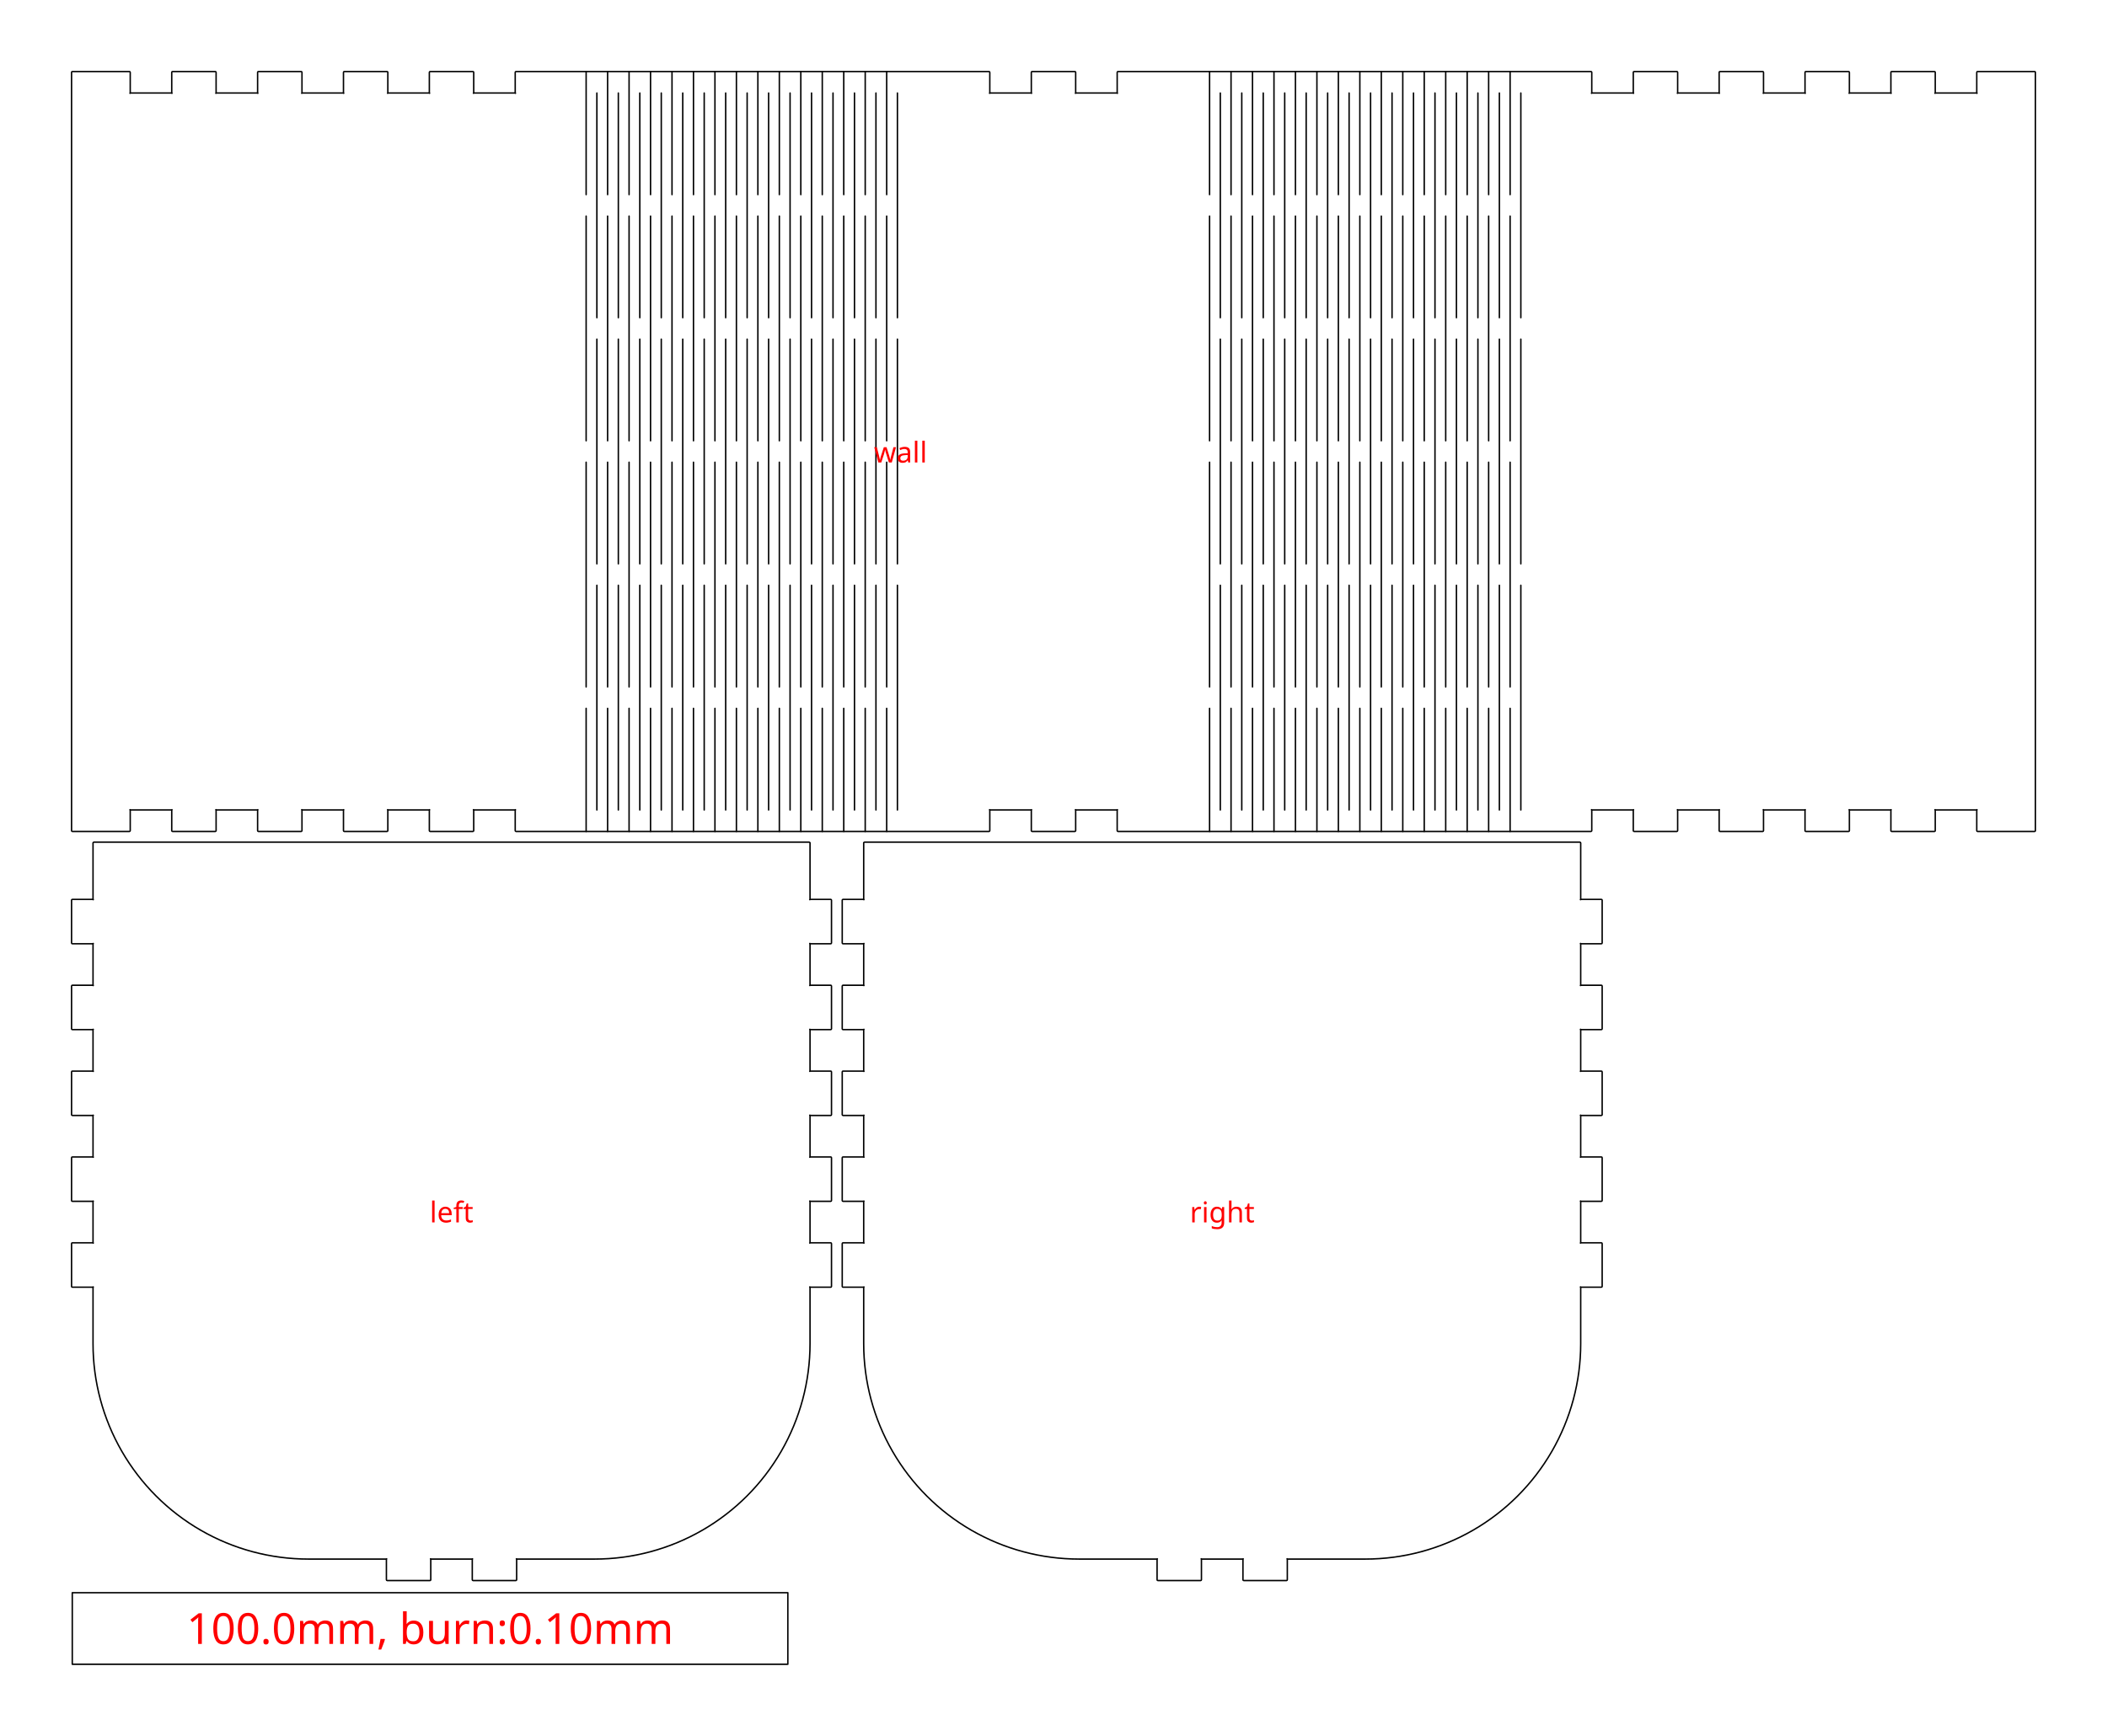
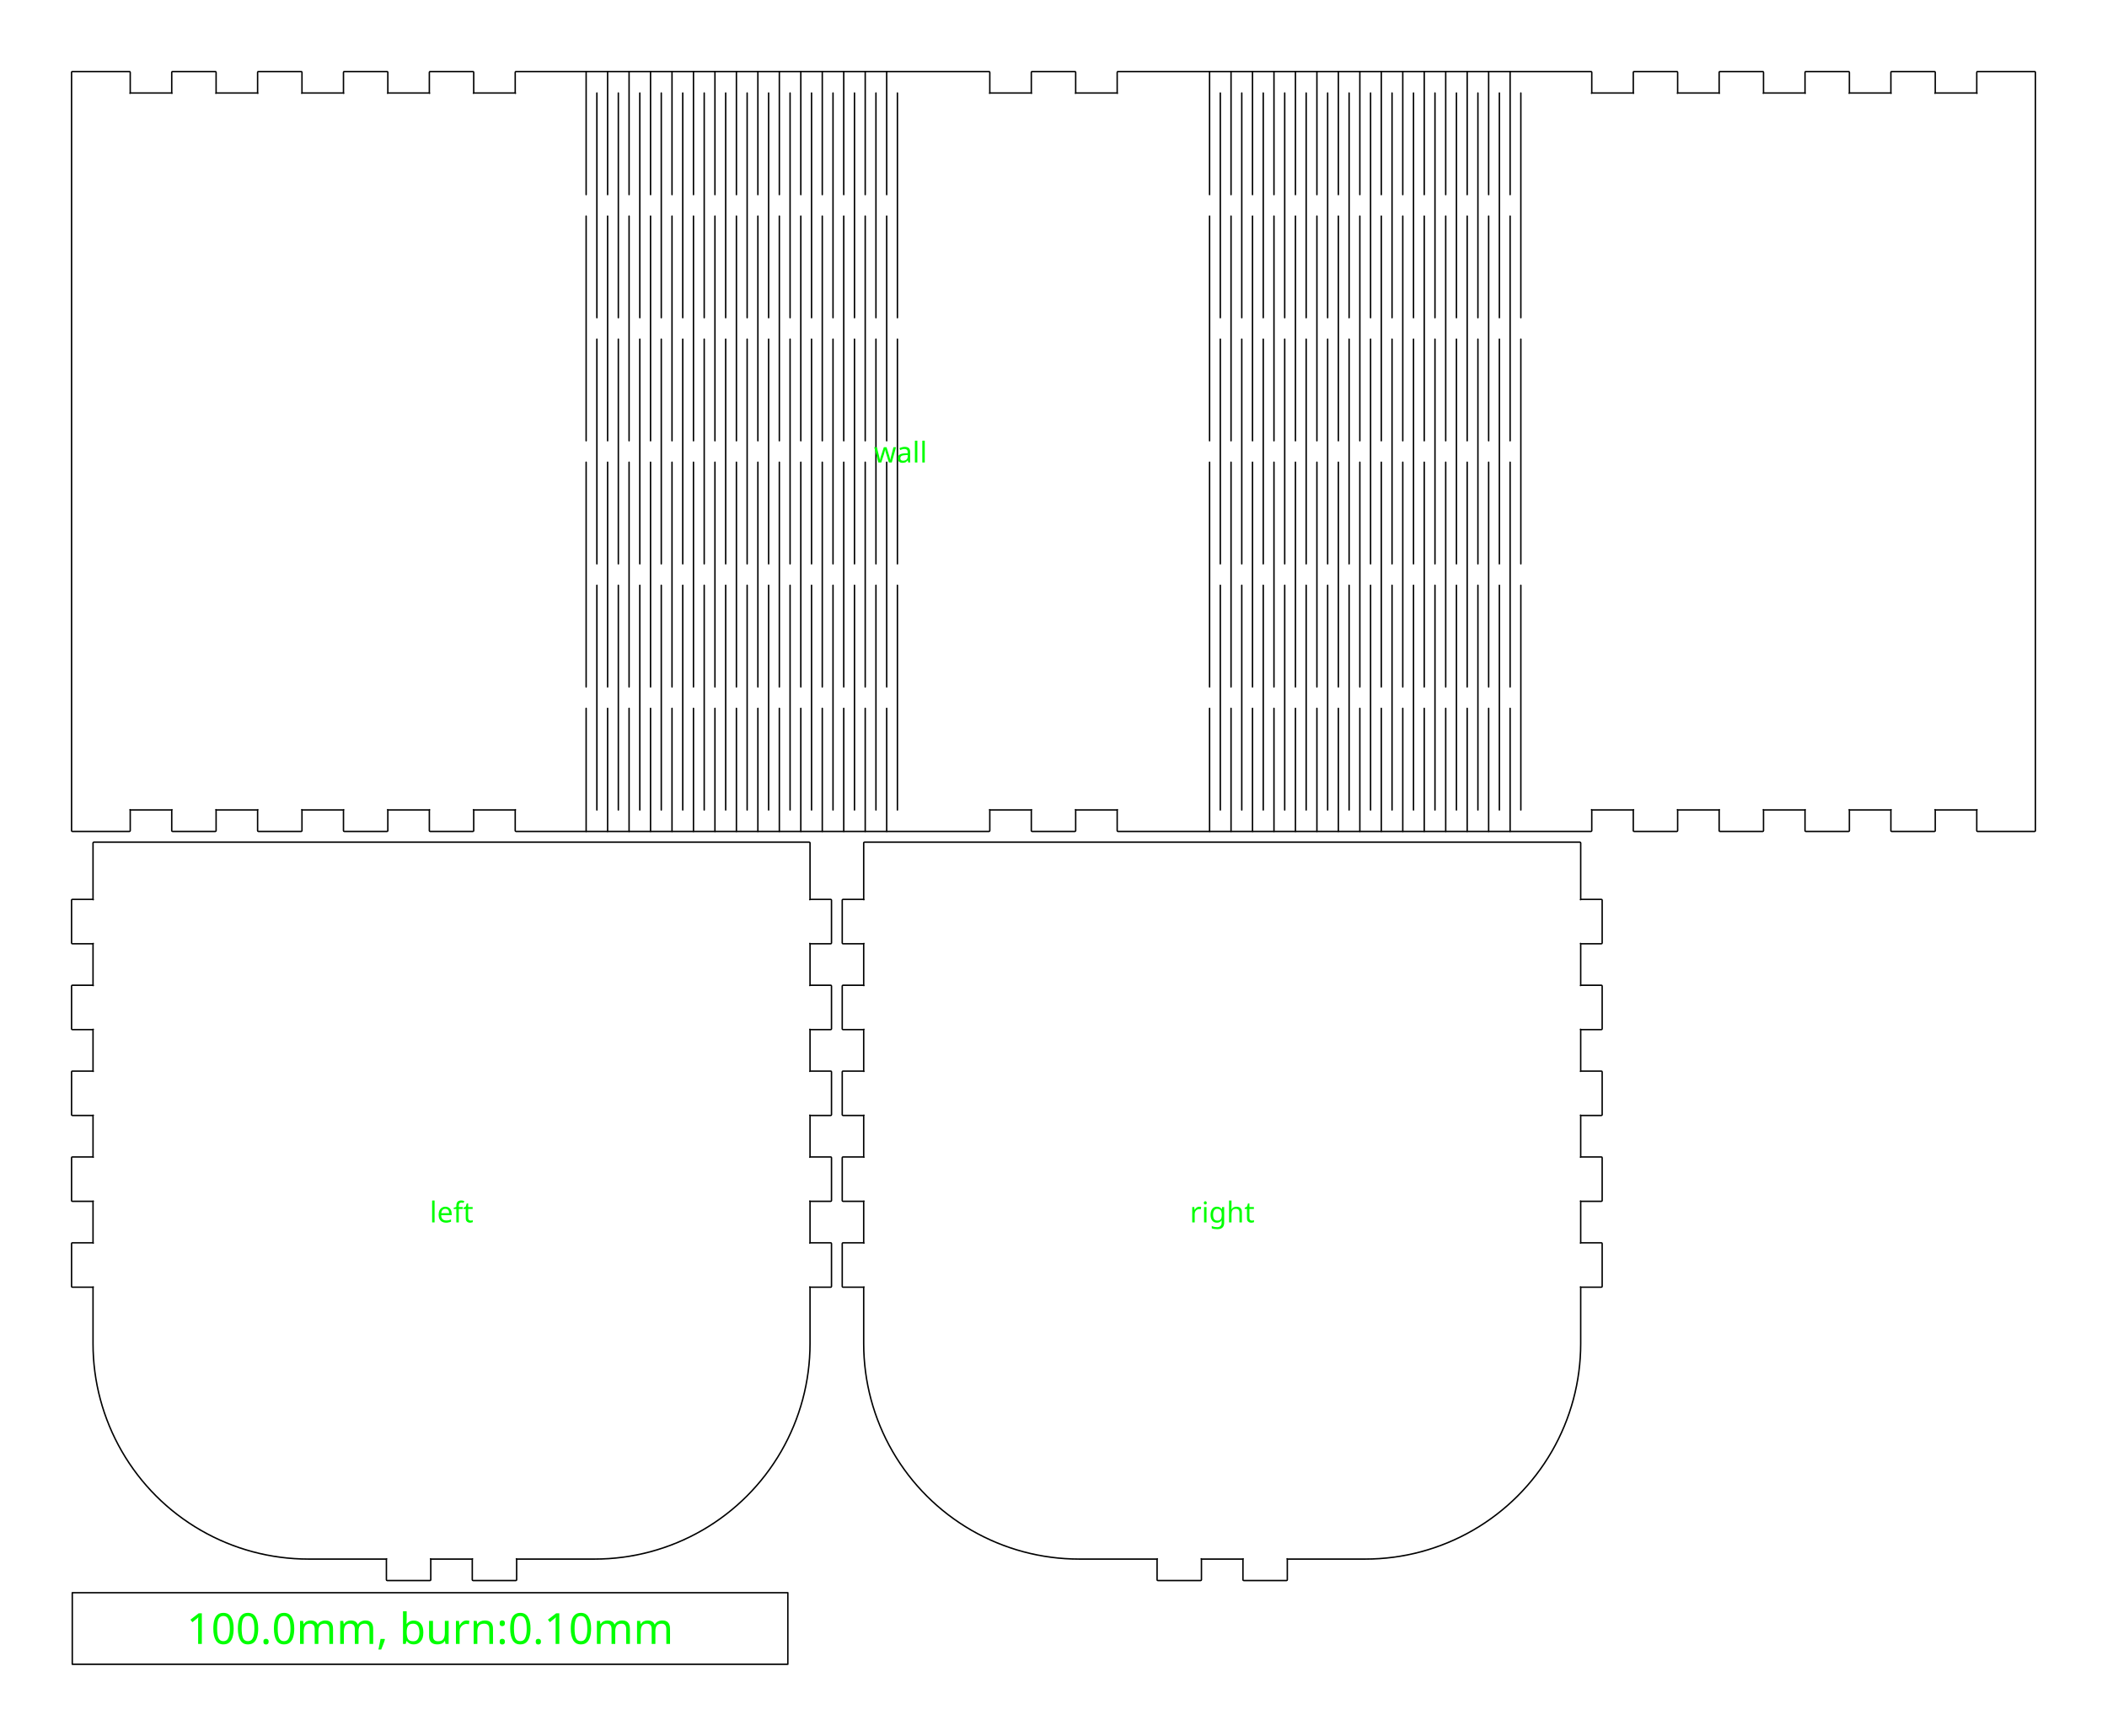
<svg xmlns="http://www.w3.org/2000/svg" height="242.60mm" viewBox="0.0 0.0 294.45 242.60" width="294.45mm">
  <g id="p-0" style="fill:none;stroke-linecap:round;stroke-linejoin:round;">
    <path d="M 10.100 232.600 H 110.100 V 222.600 H 10.100 V 232.600 Z" stroke="rgb(0,0,0)" stroke-width="0.20" />
-     <text font-size="6px" style="font-family: sans-serif ; font-weight: normal; font-style: normal; fill: rgb(255,0,0)" text-anchor="middle" transform="matrix( 1.000 0.000 0.000 1.000 60.100 229.760 )">100.0mm, burn:0.10mm</text>
+     <text font-size="6px" style="font-family: sans-serif ; font-weight: normal; font-style: normal; fill: rgb(0,255,0)" text-anchor="middle" transform="matrix( 1.000 0.000 0.000 1.000 60.100 229.760 )">100.0mm, burn:0.10mm</text>
  </g>
  <g id="p-1" style="fill:none;stroke-linecap:round;stroke-linejoin:round;">
    <path d="M 43.100 217.900 H 54.000 C 54.100 217.900 54.000 217.800 54.000 217.900 V 220.800 C 54.000 220.855 54.045 220.900 54.100 220.900 H 60.100 C 60.155 220.900 60.200 220.855 60.200 220.800 V 217.900 C 60.200 217.800 60.100 217.900 60.200 217.900 H 66.000 C 66.100 217.900 66.000 217.800 66.000 217.900 V 220.800 C 66.000 220.855 66.045 220.900 66.100 220.900 H 72.100 C 72.155 220.900 72.200 220.855 72.200 220.800 V 217.900 C 72.200 217.800 72.100 217.900 72.200 217.900 H 83.100 C 88.384 217.900 93.574 216.509 98.150 213.867 C 102.726 211.226 106.526 207.426 109.167 202.850 C 111.809 198.274 113.200 193.084 113.200 187.800 V 179.900 C 113.200 179.800 113.100 179.900 113.200 179.900 H 116.100 C 116.155 179.900 116.200 179.855 116.200 179.800 V 173.800 C 116.200 173.745 116.155 173.700 116.100 173.700 H 113.200 C 113.100 173.700 113.200 173.800 113.200 173.700 V 167.900 C 113.200 167.800 113.100 167.900 113.200 167.900 H 116.100 C 116.155 167.900 116.200 167.855 116.200 167.800 V 161.800 C 116.200 161.745 116.155 161.700 116.100 161.700 H 113.200 C 113.100 161.700 113.200 161.800 113.200 161.700 V 155.900 C 113.200 155.800 113.100 155.900 113.200 155.900 H 116.100 C 116.155 155.900 116.200 155.855 116.200 155.800 V 149.800 C 116.200 149.745 116.155 149.700 116.100 149.700 H 113.200 C 113.100 149.700 113.200 149.800 113.200 149.700 V 143.900 C 113.200 143.800 113.100 143.900 113.200 143.900 H 116.100 C 116.155 143.900 116.200 143.855 116.200 143.800 V 137.800 C 116.200 137.745 116.155 137.700 116.100 137.700 H 113.200 C 113.100 137.700 113.200 137.800 113.200 137.700 V 131.900 C 113.200 131.800 113.100 131.900 113.200 131.900 H 116.100 C 116.155 131.900 116.200 131.855 116.200 131.800 V 125.800 C 116.200 125.745 116.155 125.700 116.100 125.700 H 113.200 C 113.100 125.700 113.200 125.800 113.200 125.700 V 117.800 C 113.200 117.745 113.155 117.700 113.100 117.700 H 13.100 C 13.045 117.700 13.000 117.745 13.000 117.800 V 125.700 C 13.000 125.800 13.100 125.700 13.000 125.700 H 10.100 C 10.045 125.700 10.000 125.745 10.000 125.800 V 131.800 C 10.000 131.855 10.045 131.900 10.100 131.900 H 13.000 C 13.100 131.900 13.000 131.800 13.000 131.900 V 137.700 C 13.000 137.800 13.100 137.700 13.000 137.700 H 10.100 C 10.045 137.700 10.000 137.745 10.000 137.800 V 143.800 C 10.000 143.855 10.045 143.900 10.100 143.900 H 13.000 C 13.100 143.900 13.000 143.800 13.000 143.900 V 149.700 C 13.000 149.800 13.100 149.700 13.000 149.700 H 10.100 C 10.045 149.700 10.000 149.745 10.000 149.800 V 155.800 C 10.000 155.855 10.045 155.900 10.100 155.900 H 13.000 C 13.100 155.900 13.000 155.800 13.000 155.900 V 161.700 C 13.000 161.800 13.100 161.700 13.000 161.700 H 10.100 C 10.045 161.700 10.000 161.745 10.000 161.800 V 167.800 C 10.000 167.855 10.045 167.900 10.100 167.900 H 13.000 C 13.100 167.900 13.000 167.800 13.000 167.900 V 173.700 C 13.000 173.800 13.100 173.700 13.000 173.700 H 10.100 C 10.045 173.700 10.000 173.745 10.000 173.800 V 179.800 C 10.000 179.855 10.045 179.900 10.100 179.900 H 13.000 C 13.100 179.900 13.000 179.800 13.000 179.900 V 187.800 C 13.000 193.084 14.391 198.274 17.033 202.850 C 19.674 207.426 23.474 211.226 28.050 213.867 C 32.626 216.509 37.816 217.900 43.100 217.900 Z" stroke="rgb(0,0,0)" stroke-width="0.20" />
-     <text font-size="4px" style="font-family: sans-serif ; font-weight: normal; font-style: normal; fill: rgb(255,0,0)" text-anchor="middle" transform="matrix( 1.000 0.000 0.000 1.000 63.100 170.840 )">left</text>
+     <text font-size="4px" style="font-family: sans-serif ; font-weight: normal; font-style: normal; fill: rgb(0,255,0)" text-anchor="middle" transform="matrix( 1.000 0.000 0.000 1.000 63.100 170.840 )">left</text>
  </g>
  <g id="p-2" style="fill:none;stroke-linecap:round;stroke-linejoin:round;">
    <path d="M 150.800 217.900 H 161.700 C 161.800 217.900 161.700 217.800 161.700 217.900 V 220.800 C 161.700 220.855 161.745 220.900 161.800 220.900 H 167.800 C 167.855 220.900 167.900 220.855 167.900 220.800 V 217.900 C 167.900 217.800 167.800 217.900 167.900 217.900 H 173.700 C 173.800 217.900 173.700 217.800 173.700 217.900 V 220.800 C 173.700 220.855 173.745 220.900 173.800 220.900 H 179.800 C 179.855 220.900 179.900 220.855 179.900 220.800 V 217.900 C 179.900 217.800 179.800 217.900 179.900 217.900 H 190.800 C 196.084 217.900 201.274 216.509 205.850 213.867 C 210.426 211.226 214.226 207.426 216.867 202.850 C 219.509 198.274 220.900 193.084 220.900 187.800 V 179.900 C 220.900 179.800 220.800 179.900 220.900 179.900 H 223.800 C 223.855 179.900 223.900 179.855 223.900 179.800 V 173.800 C 223.900 173.745 223.855 173.700 223.800 173.700 H 220.900 C 220.800 173.700 220.900 173.800 220.900 173.700 V 167.900 C 220.900 167.800 220.800 167.900 220.900 167.900 H 223.800 C 223.855 167.900 223.900 167.855 223.900 167.800 V 161.800 C 223.900 161.745 223.855 161.700 223.800 161.700 H 220.900 C 220.800 161.700 220.900 161.800 220.900 161.700 V 155.900 C 220.900 155.800 220.800 155.900 220.900 155.900 H 223.800 C 223.855 155.900 223.900 155.855 223.900 155.800 V 149.800 C 223.900 149.745 223.855 149.700 223.800 149.700 H 220.900 C 220.800 149.700 220.900 149.800 220.900 149.700 V 143.900 C 220.900 143.800 220.800 143.900 220.900 143.900 H 223.800 C 223.855 143.900 223.900 143.855 223.900 143.800 V 137.800 C 223.900 137.745 223.855 137.700 223.800 137.700 H 220.900 C 220.800 137.700 220.900 137.800 220.900 137.700 V 131.900 C 220.900 131.800 220.800 131.900 220.900 131.900 H 223.800 C 223.855 131.900 223.900 131.855 223.900 131.800 V 125.800 C 223.900 125.745 223.855 125.700 223.800 125.700 H 220.900 C 220.800 125.700 220.900 125.800 220.900 125.700 V 117.800 C 220.900 117.745 220.855 117.700 220.800 117.700 H 120.800 C 120.745 117.700 120.700 117.745 120.700 117.800 V 125.700 C 120.700 125.800 120.800 125.700 120.700 125.700 H 117.800 C 117.745 125.700 117.700 125.745 117.700 125.800 V 131.800 C 117.700 131.855 117.745 131.900 117.800 131.900 H 120.700 C 120.800 131.900 120.700 131.800 120.700 131.900 V 137.700 C 120.700 137.800 120.800 137.700 120.700 137.700 H 117.800 C 117.745 137.700 117.700 137.745 117.700 137.800 V 143.800 C 117.700 143.855 117.745 143.900 117.800 143.900 H 120.700 C 120.800 143.900 120.700 143.800 120.700 143.900 V 149.700 C 120.700 149.800 120.800 149.700 120.700 149.700 H 117.800 C 117.745 149.700 117.700 149.745 117.700 149.800 V 155.800 C 117.700 155.855 117.745 155.900 117.800 155.900 H 120.700 C 120.800 155.900 120.700 155.800 120.700 155.900 V 161.700 C 120.700 161.800 120.800 161.700 120.700 161.700 H 117.800 C 117.745 161.700 117.700 161.745 117.700 161.800 V 167.800 C 117.700 167.855 117.745 167.900 117.800 167.900 H 120.700 C 120.800 167.900 120.700 167.800 120.700 167.900 V 173.700 C 120.700 173.800 120.800 173.700 120.700 173.700 H 117.800 C 117.745 173.700 117.700 173.745 117.700 173.800 V 179.800 C 117.700 179.855 117.745 179.900 117.800 179.900 H 120.700 C 120.800 179.900 120.700 179.800 120.700 179.900 V 187.800 C 120.700 193.084 122.091 198.274 124.733 202.850 C 127.374 207.426 131.174 211.226 135.750 213.867 C 140.326 216.509 145.516 217.900 150.800 217.900 Z" stroke="rgb(0,0,0)" stroke-width="0.20" />
-     <text font-size="4px" style="font-family: sans-serif ; font-weight: normal; font-style: normal; fill: rgb(255,0,0)" text-anchor="middle" transform="matrix( 1.000 0.000 0.000 1.000 170.800 170.840 )">right</text>
+     <text font-size="4px" style="font-family: sans-serif ; font-weight: normal; font-style: normal; fill: rgb(0,255,0)" text-anchor="middle" transform="matrix( 1.000 0.000 0.000 1.000 170.800 170.840 )">right</text>
  </g>
  <g id="p-3" style="fill:none;stroke-linecap:round;stroke-linejoin:round;">
    <path d="M 10.100 116.200 H 18.100 C 18.155 116.200 18.200 116.155 18.200 116.100 V 113.200 C 18.200 113.100 18.100 113.200 18.200 113.200 H 24.000 C 24.100 113.200 24.000 113.100 24.000 113.200 V 116.100 C 24.000 116.155 24.045 116.200 24.100 116.200 H 30.100 C 30.155 116.200 30.200 116.155 30.200 116.100 V 113.200 C 30.200 113.100 30.100 113.200 30.200 113.200 H 36.000 C 36.100 113.200 36.000 113.100 36.000 113.200 V 116.100 C 36.000 116.155 36.045 116.200 36.100 116.200 H 42.100 C 42.155 116.200 42.200 116.155 42.200 116.100 V 113.200 C 42.200 113.100 42.100 113.200 42.200 113.200 H 48.000 C 48.100 113.200 48.000 113.100 48.000 113.200 V 116.100 C 48.000 116.155 48.045 116.200 48.100 116.200 H 54.100 C 54.155 116.200 54.200 116.155 54.200 116.100 V 113.200 C 54.200 113.100 54.100 113.200 54.200 113.200 H 60.000 C 60.100 113.200 60.000 113.100 60.000 113.200 V 116.100 C 60.000 116.155 60.045 116.200 60.100 116.200 H 66.100 C 66.155 116.200 66.200 116.155 66.200 116.100 V 113.200 C 66.200 113.100 66.100 113.200 66.200 113.200 H 72.000 C 72.100 113.200 72.000 113.100 72.000 113.200 V 116.100 C 72.000 116.155 72.045 116.200 72.100 116.200 H 80.100 H 127.224 H 138.224 C 138.279 116.200 138.324 116.155 138.324 116.100 V 113.200 C 138.324 113.100 138.224 113.200 138.324 113.200 H 144.124 C 144.224 113.200 144.124 113.100 144.124 113.200 V 116.100 C 144.124 116.155 144.169 116.200 144.224 116.200 H 150.224 C 150.279 116.200 150.324 116.155 150.324 116.100 V 113.200 C 150.324 113.100 150.224 113.200 150.324 113.200 H 156.124 C 156.224 113.200 156.124 113.100 156.124 113.200 V 116.100 C 156.124 116.155 156.169 116.200 156.224 116.200 H 167.224 H 214.348 H 222.348 C 222.403 116.200 222.448 116.155 222.448 116.100 V 113.200 C 222.448 113.100 222.348 113.200 222.448 113.200 H 228.248 C 228.348 113.200 228.248 113.100 228.248 113.200 V 116.100 C 228.248 116.155 228.293 116.200 228.348 116.200 H 234.348 C 234.403 116.200 234.448 116.155 234.448 116.100 V 113.200 C 234.448 113.100 234.348 113.200 234.448 113.200 H 240.248 C 240.348 113.200 240.248 113.100 240.248 113.200 V 116.100 C 240.248 116.155 240.293 116.200 240.348 116.200 H 246.348 C 246.403 116.200 246.448 116.155 246.448 116.100 V 113.200 C 246.448 113.100 246.348 113.200 246.448 113.200 H 252.248 C 252.348 113.200 252.248 113.100 252.248 113.200 V 116.100 C 252.248 116.155 252.293 116.200 252.348 116.200 H 258.348 C 258.403 116.200 258.448 116.155 258.448 116.100 V 113.200 C 258.448 113.100 258.348 113.200 258.448 113.200 H 264.248 C 264.348 113.200 264.248 113.100 264.248 113.200 V 116.100 C 264.248 116.155 264.293 116.200 264.348 116.200 H 270.348 C 270.403 116.200 270.448 116.155 270.448 116.100 V 113.200 C 270.448 113.100 270.348 113.200 270.448 113.200 H 276.248 C 276.348 113.200 276.248 113.100 276.248 113.200 V 116.100 C 276.248 116.155 276.293 116.200 276.348 116.200 H 284.348 C 284.403 116.200 284.448 116.155 284.448 116.100 V 113.100 V 13.100 V 10.100 C 284.448 10.045 284.403 10.000 284.348 10.000 H 276.348 C 276.293 10.000 276.248 10.045 276.248 10.100 V 13.000 C 276.248 13.100 276.348 13.000 276.248 13.000 H 270.448 C 270.348 13.000 270.448 13.100 270.448 13.000 V 10.100 C 270.448 10.045 270.403 10.000 270.348 10.000 H 264.348 C 264.293 10.000 264.248 10.045 264.248 10.100 V 13.000 C 264.248 13.100 264.348 13.000 264.248 13.000 H 258.448 C 258.348 13.000 258.448 13.100 258.448 13.000 V 10.100 C 258.448 10.045 258.403 10.000 258.348 10.000 H 252.348 C 252.293 10.000 252.248 10.045 252.248 10.100 V 13.000 C 252.248 13.100 252.348 13.000 252.248 13.000 H 246.448 C 246.348 13.000 246.448 13.100 246.448 13.000 V 10.100 C 246.448 10.045 246.403 10.000 246.348 10.000 H 240.348 C 240.293 10.000 240.248 10.045 240.248 10.100 V 13.000 C 240.248 13.100 240.348 13.000 240.248 13.000 H 234.448 C 234.348 13.000 234.448 13.100 234.448 13.000 V 10.100 C 234.448 10.045 234.403 10.000 234.348 10.000 H 228.348 C 228.293 10.000 228.248 10.045 228.248 10.100 V 13.000 C 228.248 13.100 228.348 13.000 228.248 13.000 H 222.448 C 222.348 13.000 222.448 13.100 222.448 13.000 V 10.100 C 222.448 10.045 222.403 10.000 222.348 10.000 H 214.348 H 167.224 H 156.224 C 156.169 10.000 156.124 10.045 156.124 10.100 V 13.000 C 156.124 13.100 156.224 13.000 156.124 13.000 H 150.324 C 150.224 13.000 150.324 13.100 150.324 13.000 V 10.100 C 150.324 10.045 150.279 10.000 150.224 10.000 H 144.224 C 144.169 10.000 144.124 10.045 144.124 10.100 V 13.000 C 144.124 13.100 144.224 13.000 144.124 13.000 H 138.324 C 138.224 13.000 138.324 13.100 138.324 13.000 V 10.100 C 138.324 10.045 138.279 10.000 138.224 10.000 H 127.224 H 80.100 H 72.100 C 72.045 10.000 72.000 10.045 72.000 10.100 V 13.000 C 72.000 13.100 72.100 13.000 72.000 13.000 H 66.200 C 66.100 13.000 66.200 13.100 66.200 13.000 V 10.100 C 66.200 10.045 66.155 10.000 66.100 10.000 H 60.100 C 60.045 10.000 60.000 10.045 60.000 10.100 V 13.000 C 60.000 13.100 60.100 13.000 60.000 13.000 H 54.200 C 54.100 13.000 54.200 13.100 54.200 13.000 V 10.100 C 54.200 10.045 54.155 10.000 54.100 10.000 H 48.100 C 48.045 10.000 48.000 10.045 48.000 10.100 V 13.000 C 48.000 13.100 48.100 13.000 48.000 13.000 H 42.200 C 42.100 13.000 42.200 13.100 42.200 13.000 V 10.100 C 42.200 10.045 42.155 10.000 42.100 10.000 H 36.100 C 36.045 10.000 36.000 10.045 36.000 10.100 V 13.000 C 36.000 13.100 36.100 13.000 36.000 13.000 H 30.200 C 30.100 13.000 30.200 13.100 30.200 13.000 V 10.100 C 30.200 10.045 30.155 10.000 30.100 10.000 H 24.100 C 24.045 10.000 24.000 10.045 24.000 10.100 V 13.000 C 24.000 13.100 24.100 13.000 24.000 13.000 H 18.200 C 18.100 13.000 18.200 13.100 18.200 13.000 V 10.100 C 18.200 10.045 18.155 10.000 18.100 10.000 H 10.100 C 10.045 10.000 10.000 10.045 10.000 10.100 V 13.100 V 113.100 V 116.100 C 10.000 116.155 10.045 116.200 10.100 116.200 Z" stroke="rgb(0,0,0)" stroke-width="0.20" />
    <path d="M 81.912 116.200 V 99.000 M 81.912 96.000 V 64.600 M 81.912 61.600 V 30.200 M 81.912 27.200 V 10.000 M 83.412 13.000 V 44.400 M 83.412 47.400 V 78.800 M 83.412 81.800 V 113.200 M 84.912 116.200 V 99.000 M 84.912 96.000 V 64.600 M 84.912 61.600 V 30.200 M 84.912 27.200 V 10.000 M 86.412 13.000 V 44.400 M 86.412 47.400 V 78.800 M 86.412 81.800 V 113.200 M 87.912 116.200 V 99.000 M 87.912 96.000 V 64.600 M 87.912 61.600 V 30.200 M 87.912 27.200 V 10.000 M 89.412 13.000 V 44.400 M 89.412 47.400 V 78.800 M 89.412 81.800 V 113.200 M 90.912 116.200 V 99.000 M 90.912 96.000 V 64.600 M 90.912 61.600 V 30.200 M 90.912 27.200 V 10.000 M 92.412 13.000 V 44.400 M 92.412 47.400 V 78.800 M 92.412 81.800 V 113.200 M 93.912 116.200 V 99.000 M 93.912 96.000 V 64.600 M 93.912 61.600 V 30.200 M 93.912 27.200 V 10.000 M 95.412 13.000 V 44.400 M 95.412 47.400 V 78.800 M 95.412 81.800 V 113.200 M 96.912 116.200 V 99.000 M 96.912 96.000 V 64.600 M 96.912 61.600 V 30.200 M 96.912 27.200 V 10.000 M 98.412 13.000 V 44.400 M 98.412 47.400 V 78.800 M 98.412 81.800 V 113.200 M 99.912 116.200 V 99.000 M 99.912 96.000 V 64.600 M 99.912 61.600 V 30.200 M 99.912 27.200 V 10.000 M 101.412 13.000 V 44.400 M 101.412 47.400 V 78.800 M 101.412 81.800 V 113.200 M 102.912 116.200 V 99.000 M 102.912 96.000 V 64.600 M 102.912 61.600 V 30.200 M 102.912 27.200 V 10.000 M 104.412 13.000 V 44.400 M 104.412 47.400 V 78.800 M 104.412 81.800 V 113.200 M 105.912 116.200 V 99.000 M 105.912 96.000 V 64.600 M 105.912 61.600 V 30.200 M 105.912 27.200 V 10.000 M 107.412 13.000 V 44.400 M 107.412 47.400 V 78.800 M 107.412 81.800 V 113.200 M 108.912 116.200 V 99.000 M 108.912 96.000 V 64.600 M 108.912 61.600 V 30.200 M 108.912 27.200 V 10.000 M 110.412 13.000 V 44.400 M 110.412 47.400 V 78.800 M 110.412 81.800 V 113.200 M 111.912 116.200 V 99.000 M 111.912 96.000 V 64.600 M 111.912 61.600 V 30.200 M 111.912 27.200 V 10.000 M 113.412 13.000 V 44.400 M 113.412 47.400 V 78.800 M 113.412 81.800 V 113.200 M 114.912 116.200 V 99.000 M 114.912 96.000 V 64.600 M 114.912 61.600 V 30.200 M 114.912 27.200 V 10.000 M 116.412 13.000 V 44.400 M 116.412 47.400 V 78.800 M 116.412 81.800 V 113.200 M 117.912 116.200 V 99.000 M 117.912 96.000 V 64.600 M 117.912 61.600 V 30.200 M 117.912 27.200 V 10.000 M 119.412 13.000 V 44.400 M 119.412 47.400 V 78.800 M 119.412 81.800 V 113.200 M 120.912 116.200 V 99.000 M 120.912 96.000 V 64.600 M 120.912 61.600 V 30.200 M 120.912 27.200 V 10.000 M 122.412 13.000 V 44.400 M 122.412 47.400 V 78.800 M 122.412 81.800 V 113.200 M 123.912 116.200 V 99.000 M 123.912 96.000 V 64.600 M 123.912 61.600 V 30.200 M 123.912 27.200 V 10.000 M 125.412 13.000 V 44.400 M 125.412 47.400 V 78.800 M 125.412 81.800 V 113.200" stroke="rgb(0,0,0)" stroke-width="0.20" />
    <path d="M 169.036 116.200 V 99.000 M 169.036 96.000 V 64.600 M 169.036 61.600 V 30.200 M 169.036 27.200 V 10.000 M 170.536 13.000 V 44.400 M 170.536 47.400 V 78.800 M 170.536 81.800 V 113.200 M 172.036 116.200 V 99.000 M 172.036 96.000 V 64.600 M 172.036 61.600 V 30.200 M 172.036 27.200 V 10.000 M 173.536 13.000 V 44.400 M 173.536 47.400 V 78.800 M 173.536 81.800 V 113.200 M 175.036 116.200 V 99.000 M 175.036 96.000 V 64.600 M 175.036 61.600 V 30.200 M 175.036 27.200 V 10.000 M 176.536 13.000 V 44.400 M 176.536 47.400 V 78.800 M 176.536 81.800 V 113.200 M 178.036 116.200 V 99.000 M 178.036 96.000 V 64.600 M 178.036 61.600 V 30.200 M 178.036 27.200 V 10.000 M 179.536 13.000 V 44.400 M 179.536 47.400 V 78.800 M 179.536 81.800 V 113.200 M 181.036 116.200 V 99.000 M 181.036 96.000 V 64.600 M 181.036 61.600 V 30.200 M 181.036 27.200 V 10.000 M 182.536 13.000 V 44.400 M 182.536 47.400 V 78.800 M 182.536 81.800 V 113.200 M 184.036 116.200 V 99.000 M 184.036 96.000 V 64.600 M 184.036 61.600 V 30.200 M 184.036 27.200 V 10.000 M 185.536 13.000 V 44.400 M 185.536 47.400 V 78.800 M 185.536 81.800 V 113.200 M 187.036 116.200 V 99.000 M 187.036 96.000 V 64.600 M 187.036 61.600 V 30.200 M 187.036 27.200 V 10.000 M 188.536 13.000 V 44.400 M 188.536 47.400 V 78.800 M 188.536 81.800 V 113.200 M 190.036 116.200 V 99.000 M 190.036 96.000 V 64.600 M 190.036 61.600 V 30.200 M 190.036 27.200 V 10.000 M 191.536 13.000 V 44.400 M 191.536 47.400 V 78.800 M 191.536 81.800 V 113.200 M 193.036 116.200 V 99.000 M 193.036 96.000 V 64.600 M 193.036 61.600 V 30.200 M 193.036 27.200 V 10.000 M 194.536 13.000 V 44.400 M 194.536 47.400 V 78.800 M 194.536 81.800 V 113.200 M 196.036 116.200 V 99.000 M 196.036 96.000 V 64.600 M 196.036 61.600 V 30.200 M 196.036 27.200 V 10.000 M 197.536 13.000 V 44.400 M 197.536 47.400 V 78.800 M 197.536 81.800 V 113.200 M 199.036 116.200 V 99.000 M 199.036 96.000 V 64.600 M 199.036 61.600 V 30.200 M 199.036 27.200 V 10.000 M 200.536 13.000 V 44.400 M 200.536 47.400 V 78.800 M 200.536 81.800 V 113.200 M 202.036 116.200 V 99.000 M 202.036 96.000 V 64.600 M 202.036 61.600 V 30.200 M 202.036 27.200 V 10.000 M 203.536 13.000 V 44.400 M 203.536 47.400 V 78.800 M 203.536 81.800 V 113.200 M 205.036 116.200 V 99.000 M 205.036 96.000 V 64.600 M 205.036 61.600 V 30.200 M 205.036 27.200 V 10.000 M 206.536 13.000 V 44.400 M 206.536 47.400 V 78.800 M 206.536 81.800 V 113.200 M 208.036 116.200 V 99.000 M 208.036 96.000 V 64.600 M 208.036 61.600 V 30.200 M 208.036 27.200 V 10.000 M 209.536 13.000 V 44.400 M 209.536 47.400 V 78.800 M 209.536 81.800 V 113.200 M 211.036 116.200 V 99.000 M 211.036 96.000 V 64.600 M 211.036 61.600 V 30.200 M 211.036 27.200 V 10.000 M 212.536 13.000 V 44.400 M 212.536 47.400 V 78.800 M 212.536 81.800 V 113.200" stroke="rgb(0,0,0)" stroke-width="0.20" />
-     <text font-size="4px" style="font-family: sans-serif ; font-weight: normal; font-style: normal; fill: rgb(255,0,0)" text-anchor="middle" transform="matrix( 1.000 0.000 0.000 1.000 125.852 64.640 )">wall</text>
+     <text font-size="4px" style="font-family: sans-serif ; font-weight: normal; font-style: normal; fill: rgb(0,255,0)" text-anchor="middle" transform="matrix( 1.000 0.000 0.000 1.000 125.852 64.640 )">wall</text>
  </g>
</svg>
